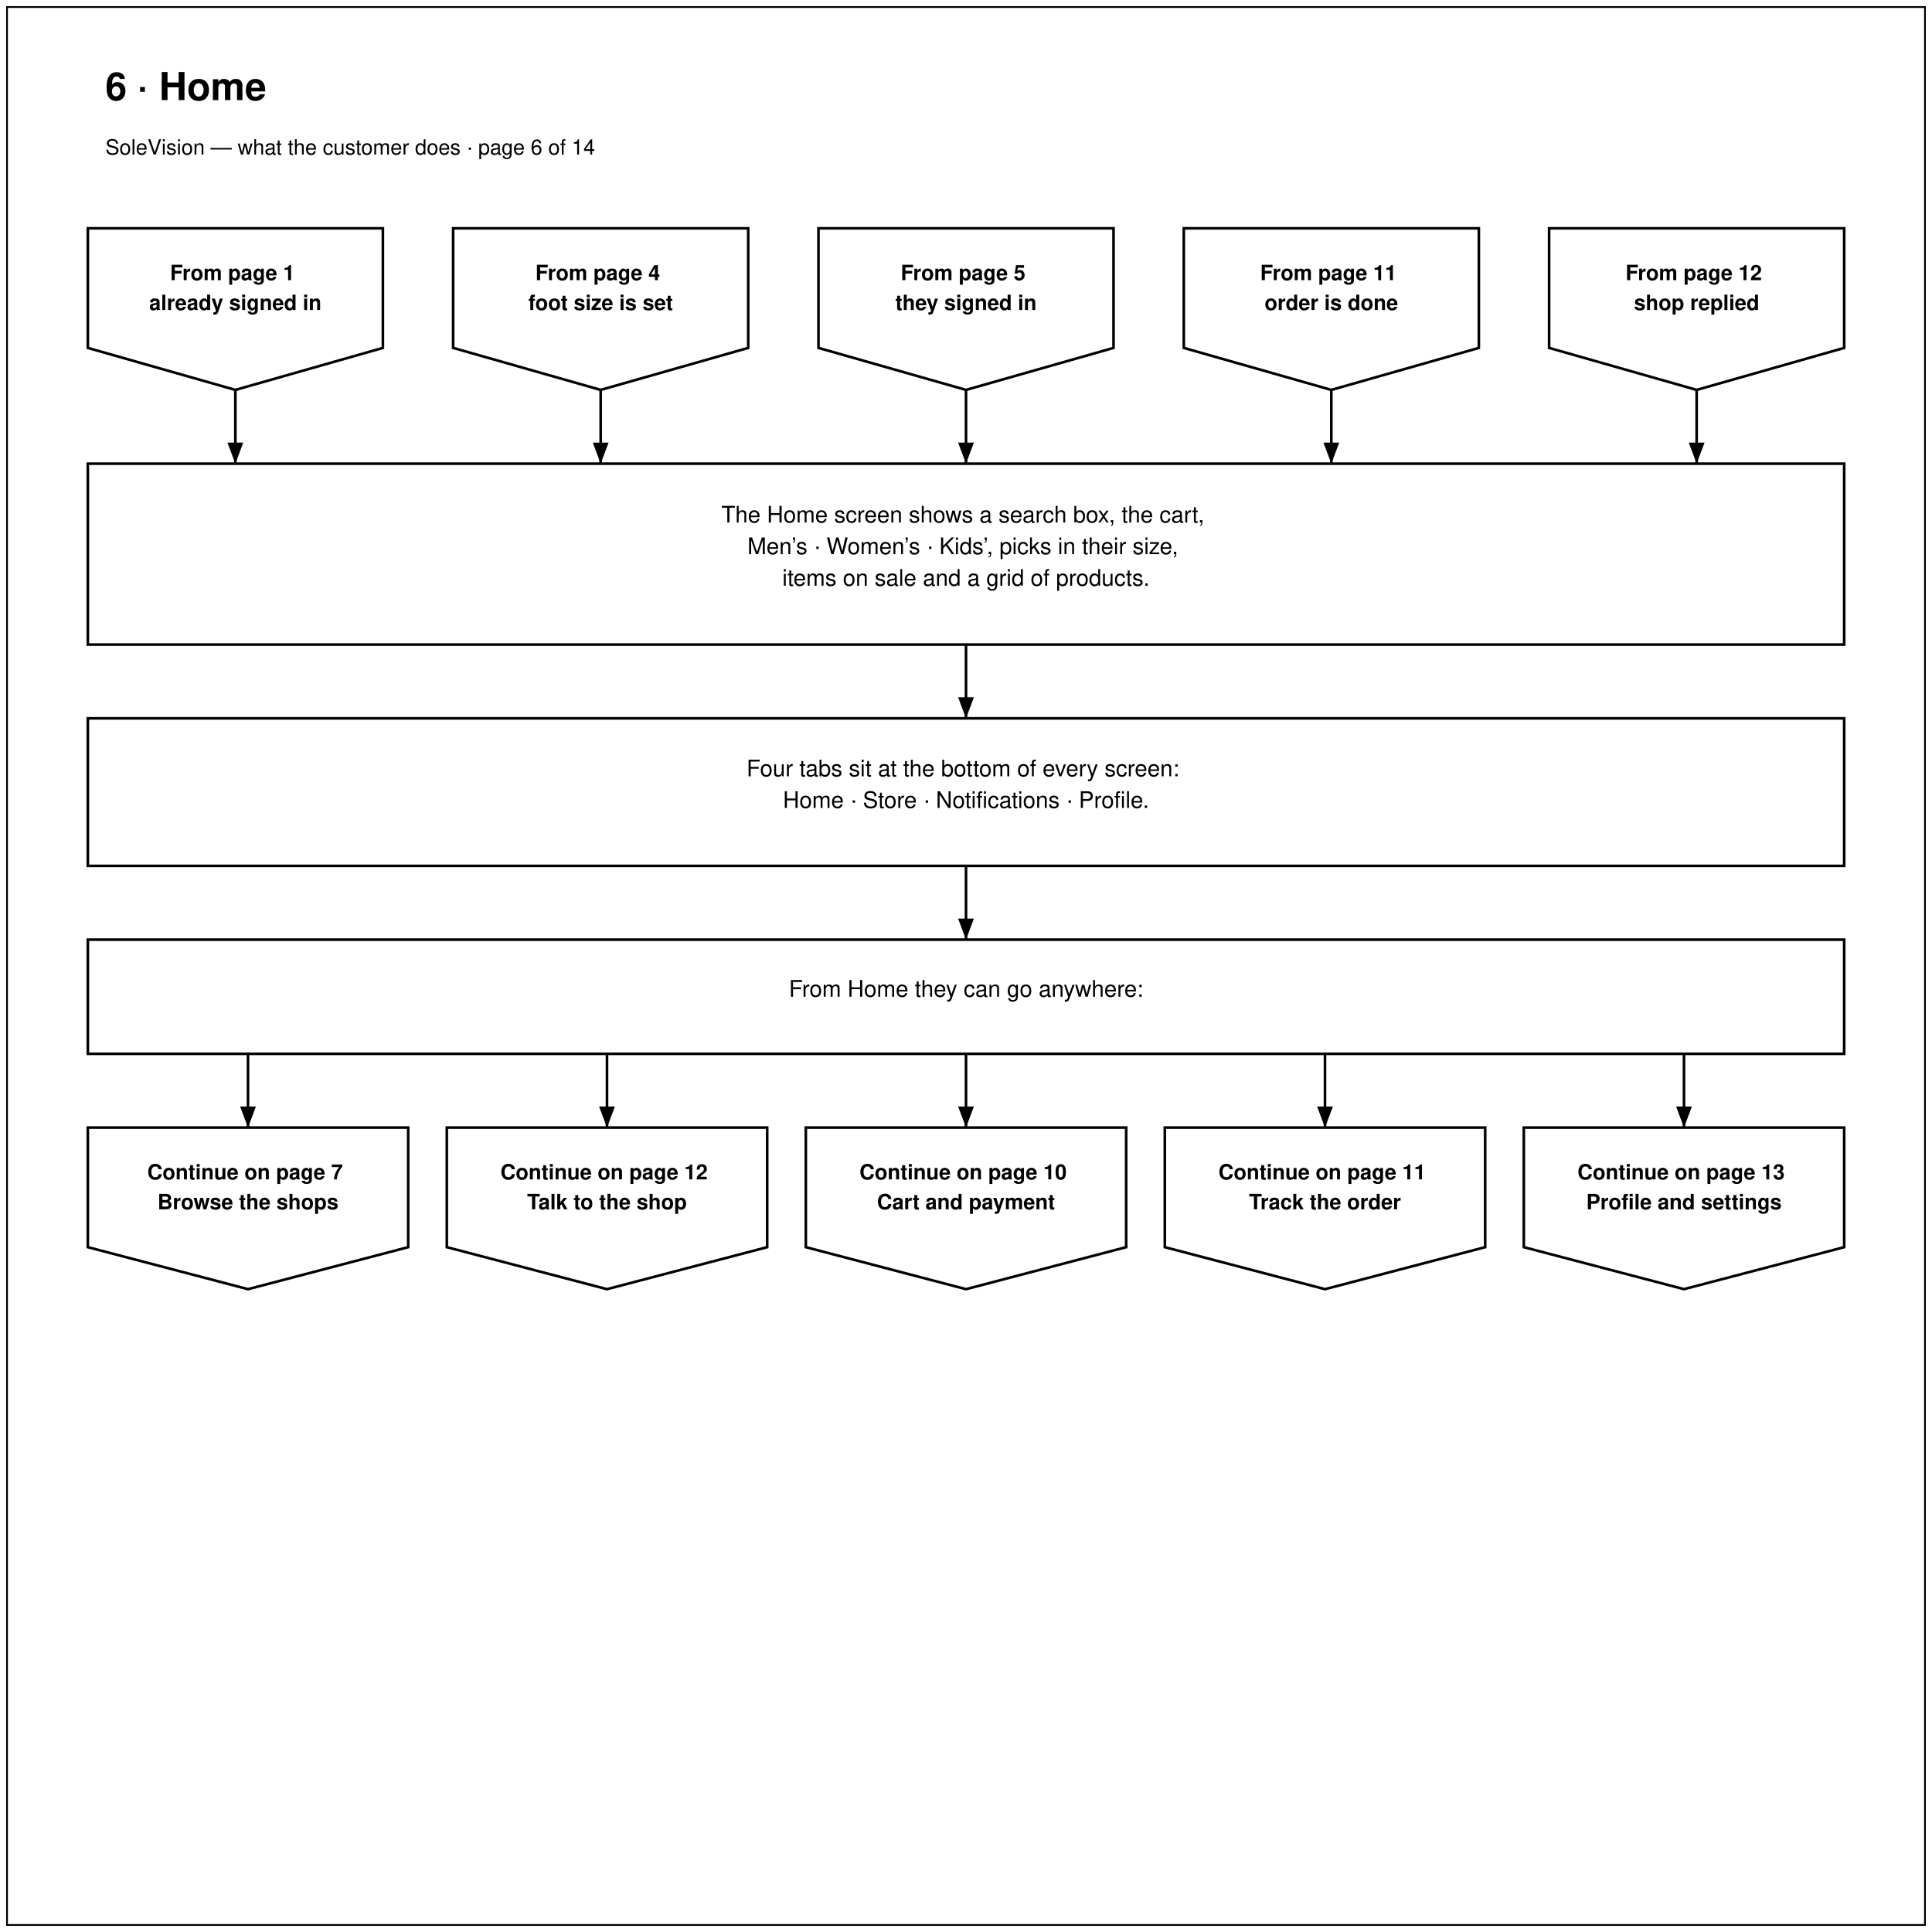
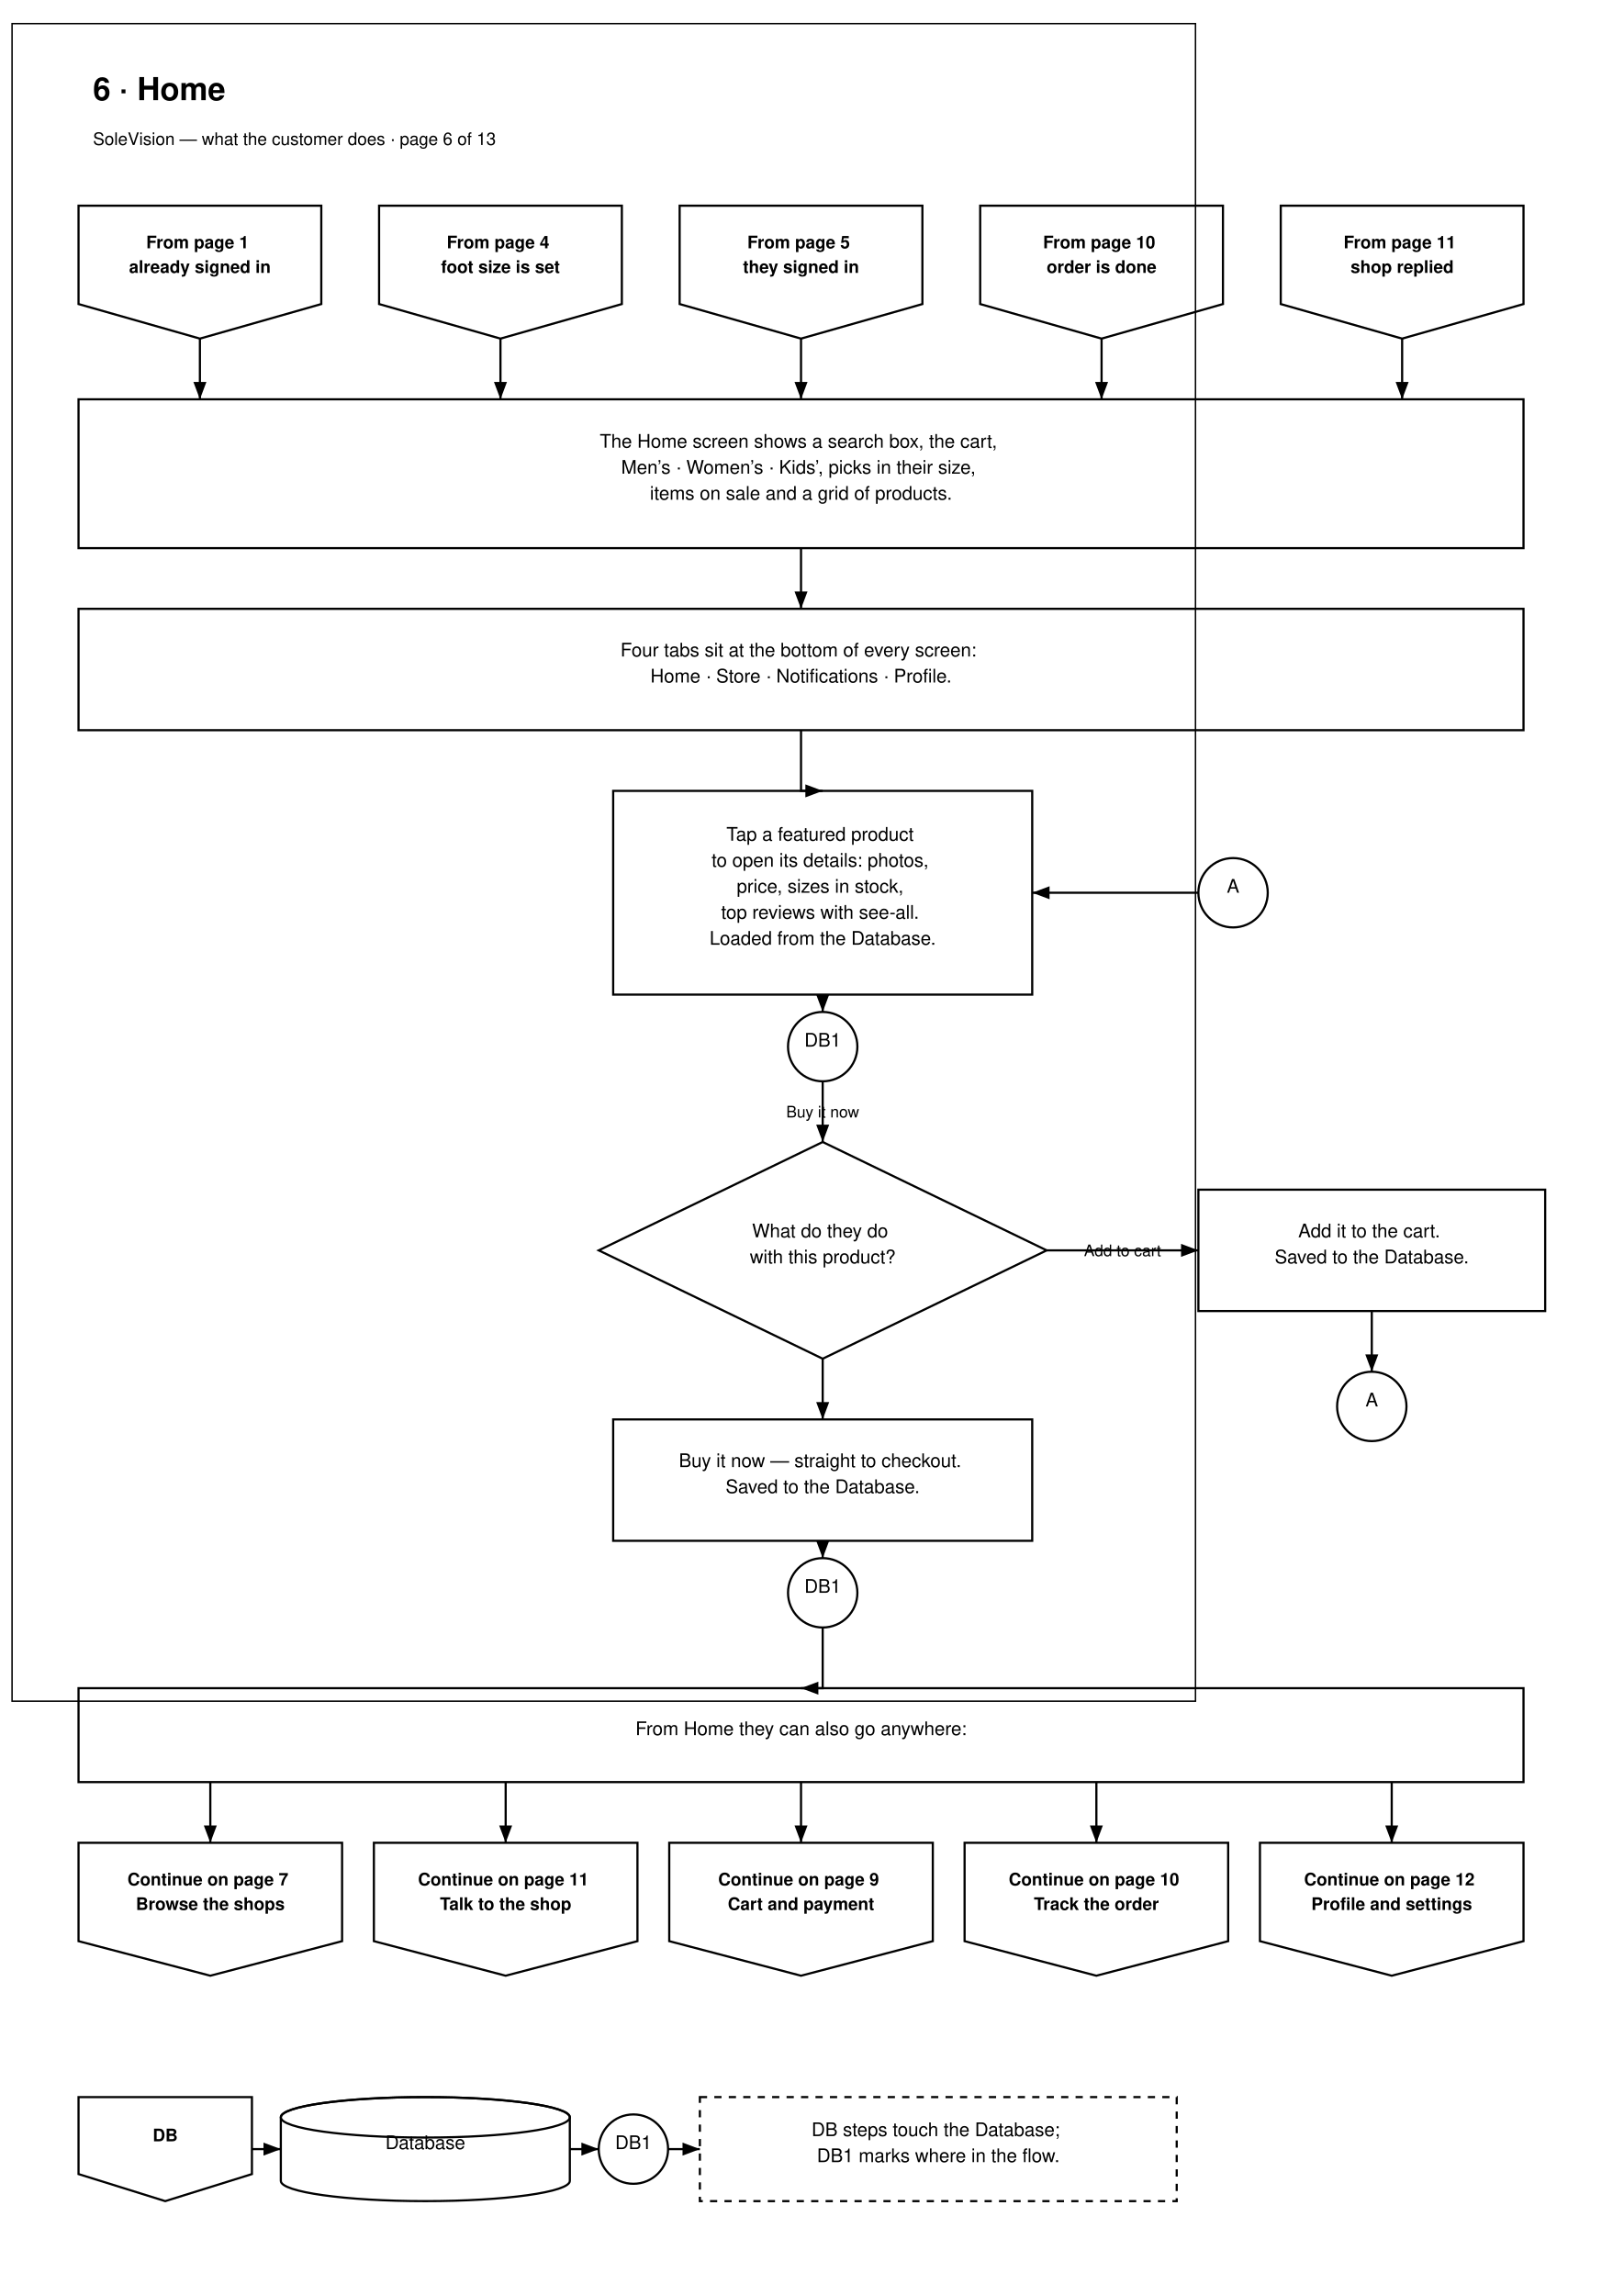
- <svg xmlns="http://www.w3.org/2000/svg" width="1100" height="1100" viewBox="0 0 1100 1100">
-   <defs>
-     <marker id="arrow" markerWidth="10" markerHeight="10" refX="8" refY="3" orient="auto" markerUnits="strokeWidth">
-       <path d="M0,0 L8,3 L0,6 z" fill="#000000" />
-     </marker>
-   </defs>
-   <rect x="4" y="4" width="1092" height="1092" fill="none" stroke="#000000" stroke-width="1" />
-   <text font-family="Helvetica, Arial, sans-serif" font-size="22" font-weight="bold" fill="#000000" text-anchor="start">
-     <tspan x="60" y="57.0">6 · Home</tspan>
-   </text>
-   <text font-family="Helvetica, Arial, sans-serif" font-size="12" fill="#000000" text-anchor="start">
-     <tspan x="60" y="88.0">SoleVision — what the customer does · page 6 of 14</tspan>
-   </text>
-   <polyline points="134.0,222.0 134.0,264.0" fill="none" stroke="#000000" stroke-width="1.5" marker-end="url(#arrow)" />
-   <polyline points="342.0,222.0 342.0,264.0" fill="none" stroke="#000000" stroke-width="1.5" marker-end="url(#arrow)" />
-   <polyline points="550.0,222.0 550.0,264.0" fill="none" stroke="#000000" stroke-width="1.5" marker-end="url(#arrow)" />
-   <polyline points="758.0,222.0 758.0,264.0" fill="none" stroke="#000000" stroke-width="1.5" marker-end="url(#arrow)" />
-   <polyline points="966.0,222.0 966.0,264.0" fill="none" stroke="#000000" stroke-width="1.5" marker-end="url(#arrow)" />
-   <polyline points="550.0,367.0 550.0,409.0" fill="none" stroke="#000000" stroke-width="1.5" marker-end="url(#arrow)" />
-   <polyline points="550.0,493.0 550.0,535.0" fill="none" stroke="#000000" stroke-width="1.5" marker-end="url(#arrow)" />
-   <polyline points="141.2,600.0 141.2,642.0" fill="none" stroke="#000000" stroke-width="1.5" marker-end="url(#arrow)" />
-   <polyline points="345.6,600.0 345.6,642.0" fill="none" stroke="#000000" stroke-width="1.5" marker-end="url(#arrow)" />
-   <polyline points="550.0,600.0 550.0,642.0" fill="none" stroke="#000000" stroke-width="1.5" marker-end="url(#arrow)" />
-   <polyline points="754.4,600.0 754.4,642.0" fill="none" stroke="#000000" stroke-width="1.5" marker-end="url(#arrow)" />
-   <polyline points="958.8,600.0 958.8,642.0" fill="none" stroke="#000000" stroke-width="1.5" marker-end="url(#arrow)" />
-   <polygon points="50,130 218,130 218,198.08 134,222 50,198.08" fill="none" stroke="#000000" stroke-width="1.5" />
-   <text font-family="Helvetica, Arial, sans-serif" font-size="12" font-weight="bold" fill="#000000" text-anchor="middle">
-     <tspan x="134" y="159.5">From page 1</tspan>
-     <tspan x="134" y="176.5">already signed in</tspan>
-   </text>
-   <polygon points="258,130 426,130 426,198.08 342,222 258,198.08" fill="none" stroke="#000000" stroke-width="1.5" />
-   <text font-family="Helvetica, Arial, sans-serif" font-size="12" font-weight="bold" fill="#000000" text-anchor="middle">
-     <tspan x="342" y="159.5">From page 4</tspan>
-     <tspan x="342" y="176.5">foot size is set</tspan>
-   </text>
-   <polygon points="466,130 634,130 634,198.08 550,222 466,198.08" fill="none" stroke="#000000" stroke-width="1.5" />
-   <text font-family="Helvetica, Arial, sans-serif" font-size="12" font-weight="bold" fill="#000000" text-anchor="middle">
-     <tspan x="550" y="159.5">From page 5</tspan>
-     <tspan x="550" y="176.5">they signed in</tspan>
-   </text>
-   <polygon points="674,130 842,130 842,198.08 758,222 674,198.08" fill="none" stroke="#000000" stroke-width="1.5" />
-   <text font-family="Helvetica, Arial, sans-serif" font-size="12" font-weight="bold" fill="#000000" text-anchor="middle">
-     <tspan x="758" y="159.5">From page 11</tspan>
-     <tspan x="758" y="176.5">order is done</tspan>
-   </text>
-   <polygon points="882,130 1050,130 1050,198.08 966,222 882,198.08" fill="none" stroke="#000000" stroke-width="1.5" />
-   <text font-family="Helvetica, Arial, sans-serif" font-size="12" font-weight="bold" fill="#000000" text-anchor="middle">
-     <tspan x="966" y="159.5">From page 12</tspan>
-     <tspan x="966" y="176.5">shop replied</tspan>
-   </text>
-   <rect x="50" y="264" width="1000" height="103" rx="0" fill="none" stroke="#000000" stroke-width="1.5" />
-   <text font-family="Helvetica, Arial, sans-serif" font-size="13" fill="#000000" text-anchor="middle">
-     <tspan x="550" y="297.5">The Home screen shows a search box, the cart,</tspan>
-     <tspan x="550" y="315.5">Men’s · Women’s · Kids’, picks in their size,</tspan>
-     <tspan x="550" y="333.5">items on sale and a grid of products.</tspan>
-   </text>
-   <rect x="50" y="409" width="1000" height="84" rx="0" fill="none" stroke="#000000" stroke-width="1.5" />
-   <text font-family="Helvetica, Arial, sans-serif" font-size="13" fill="#000000" text-anchor="middle">
-     <tspan x="550" y="442.0">Four tabs sit at the bottom of every screen:</tspan>
-     <tspan x="550" y="460.0">Home · Store · Notifications · Profile.</tspan>
-   </text>
-   <rect x="50" y="535" width="1000" height="65" rx="0" fill="none" stroke="#000000" stroke-width="1.5" />
-   <text font-family="Helvetica, Arial, sans-serif" font-size="13" fill="#000000" text-anchor="middle">
-     <tspan x="550" y="567.5">From Home they can go anywhere:</tspan>
-   </text>
-   <polygon points="50,642 232.4,642 232.4,710.08 141.2,734 50,710.08" fill="none" stroke="#000000" stroke-width="1.5" />
-   <text font-family="Helvetica, Arial, sans-serif" font-size="12" font-weight="bold" fill="#000000" text-anchor="middle">
-     <tspan x="141.2" y="671.5">Continue on page 7</tspan>
-     <tspan x="141.2" y="688.5">Browse the shops</tspan>
-   </text>
-   <polygon points="254.4,642 436.8,642 436.8,710.08 345.6,734 254.4,710.08" fill="none" stroke="#000000" stroke-width="1.5" />
-   <text font-family="Helvetica, Arial, sans-serif" font-size="12" font-weight="bold" fill="#000000" text-anchor="middle">
-     <tspan x="345.6" y="671.5">Continue on page 12</tspan>
-     <tspan x="345.6" y="688.5">Talk to the shop</tspan>
-   </text>
-   <polygon points="458.8,642 641.2,642 641.2,710.08 550,734 458.8,710.08" fill="none" stroke="#000000" stroke-width="1.5" />
-   <text font-family="Helvetica, Arial, sans-serif" font-size="12" font-weight="bold" fill="#000000" text-anchor="middle">
-     <tspan x="550" y="671.5">Continue on page 10</tspan>
-     <tspan x="550" y="688.5">Cart and payment</tspan>
-   </text>
-   <polygon points="663.2,642 845.6,642 845.6,710.08 754.4,734 663.2,710.08" fill="none" stroke="#000000" stroke-width="1.5" />
-   <text font-family="Helvetica, Arial, sans-serif" font-size="12" font-weight="bold" fill="#000000" text-anchor="middle">
-     <tspan x="754.4" y="671.5">Continue on page 11</tspan>
-     <tspan x="754.4" y="688.5">Track the order</tspan>
-   </text>
-   <polygon points="867.6,642 1050,642 1050,710.08 958.8,734 867.6,710.08" fill="none" stroke="#000000" stroke-width="1.5" />
-   <text font-family="Helvetica, Arial, sans-serif" font-size="12" font-weight="bold" fill="#000000" text-anchor="middle">
-     <tspan x="958.8" y="671.5">Continue on page 13</tspan>
-     <tspan x="958.8" y="688.5">Profile and settings</tspan>
-   </text>
+ <svg xmlns="http://www.w3.org/2000/svg" width="827" height="1169" viewBox="0 0 827 1169">
+   <g transform="translate(40,40) scale(0.736) translate(-50.0,-42.0)">
+     <defs>
+       <marker id="arrow" markerWidth="10" markerHeight="10" refX="8" refY="3" orient="auto" markerUnits="strokeWidth">
+         <path d="M0,0 L8,3 L0,6 z" fill="#000000" />
+       </marker>
+     </defs>
+     <rect x="4" y="4" width="819" height="1161" fill="none" stroke="#000000" stroke-width="1" />
+     <text font-family="Helvetica, Arial, sans-serif" font-size="22" font-weight="bold" fill="#000000" text-anchor="start">
+       <tspan x="60" y="57.0">6 · Home</tspan>
+     </text>
+     <text font-family="Helvetica, Arial, sans-serif" font-size="12" fill="#000000" text-anchor="start">
+       <tspan x="60" y="88.0">SoleVision — what the customer does · page 6 of 13</tspan>
+     </text>
+     <polyline points="134.0,222.0 134.0,264.0" fill="none" stroke="#000000" stroke-width="1.5" marker-end="url(#arrow)" />
+     <polyline points="342.0,222.0 342.0,264.0" fill="none" stroke="#000000" stroke-width="1.5" marker-end="url(#arrow)" />
+     <polyline points="550.0,222.0 550.0,264.0" fill="none" stroke="#000000" stroke-width="1.5" marker-end="url(#arrow)" />
+     <polyline points="758.0,222.0 758.0,264.0" fill="none" stroke="#000000" stroke-width="1.5" marker-end="url(#arrow)" />
+     <polyline points="966.0,222.0 966.0,264.0" fill="none" stroke="#000000" stroke-width="1.5" marker-end="url(#arrow)" />
+     <polyline points="550.0,367.0 550.0,409.0" fill="none" stroke="#000000" stroke-width="1.5" marker-end="url(#arrow)" />
+     <polyline points="550.0,493.0 550.0,535.0 565.0,535.0" fill="none" stroke="#000000" stroke-width="1.5" marker-end="url(#arrow)" />
+     <polyline points="565.0,676.0 565.0,688.0" fill="none" stroke="#000000" stroke-width="1.5" marker-end="url(#arrow)" />
+     <polyline points="565.0,736.0 565.0,778.0" fill="none" stroke="#000000" stroke-width="1.5" marker-end="url(#arrow)" />
+     <polyline points="720.0,853.0 825.0,853.0" fill="none" stroke="#000000" stroke-width="1.5" marker-end="url(#arrow)" />
+     <polyline points="945.0,895.0 945.0,937.0" fill="none" stroke="#000000" stroke-width="1.5" marker-end="url(#arrow)" />
+     <polyline points="565.0,928.0 565.0,970.0" fill="none" stroke="#000000" stroke-width="1.5" marker-end="url(#arrow)" />
+     <polyline points="565.0,1054.0 565.0,1066.0" fill="none" stroke="#000000" stroke-width="1.5" marker-end="url(#arrow)" />
+     <polyline points="565.0,1114.0 565.0,1156.0 550.0,1156.0" fill="none" stroke="#000000" stroke-width="1.5" marker-end="url(#arrow)" />
+     <polyline points="141.2,1221.0 141.2,1263.0" fill="none" stroke="#000000" stroke-width="1.5" marker-end="url(#arrow)" />
+     <polyline points="345.6,1221.0 345.6,1263.0" fill="none" stroke="#000000" stroke-width="1.5" marker-end="url(#arrow)" />
+     <polyline points="550.0,1221.0 550.0,1263.0" fill="none" stroke="#000000" stroke-width="1.5" marker-end="url(#arrow)" />
+     <polyline points="754.4,1221.0 754.4,1263.0" fill="none" stroke="#000000" stroke-width="1.5" marker-end="url(#arrow)" />
+     <polyline points="958.8,1221.0 958.8,1263.0" fill="none" stroke="#000000" stroke-width="1.5" marker-end="url(#arrow)" />
+     <polyline points="170.0,1475.0 190.0,1475.0" fill="none" stroke="#000000" stroke-width="1.5" marker-end="url(#arrow)" />
+     <polyline points="390.0,1475.0 410.0,1475.0" fill="none" stroke="#000000" stroke-width="1.5" marker-end="url(#arrow)" />
+     <polyline points="458.0,1475.0 480.0,1475.0" fill="none" stroke="#000000" stroke-width="1.5" marker-end="url(#arrow)" />
+     <polyline points="825.0,605.5 710.0,605.5" fill="none" stroke="#000000" stroke-width="1.5" marker-end="url(#arrow)" />
+     <text font-family="Helvetica, Arial, sans-serif" font-size="11" fill="#000000" text-anchor="middle">
+       <tspan x="565" y="761.0">Buy it now</tspan>
+     </text>
+     <text font-family="Helvetica, Arial, sans-serif" font-size="11" fill="#000000" text-anchor="middle">
+       <tspan x="772.5" y="857.0">Add to cart</tspan>
+     </text>
+     <polygon points="50,130 218,130 218,198.08 134,222 50,198.08" fill="none" stroke="#000000" stroke-width="1.5" />
+     <text font-family="Helvetica, Arial, sans-serif" font-size="12" font-weight="bold" fill="#000000" text-anchor="middle">
+       <tspan x="134" y="159.5">From page 1</tspan>
+       <tspan x="134" y="176.5">already signed in</tspan>
+     </text>
+     <polygon points="258,130 426,130 426,198.08 342,222 258,198.08" fill="none" stroke="#000000" stroke-width="1.5" />
+     <text font-family="Helvetica, Arial, sans-serif" font-size="12" font-weight="bold" fill="#000000" text-anchor="middle">
+       <tspan x="342" y="159.5">From page 4</tspan>
+       <tspan x="342" y="176.5">foot size is set</tspan>
+     </text>
+     <polygon points="466,130 634,130 634,198.08 550,222 466,198.08" fill="none" stroke="#000000" stroke-width="1.5" />
+     <text font-family="Helvetica, Arial, sans-serif" font-size="12" font-weight="bold" fill="#000000" text-anchor="middle">
+       <tspan x="550" y="159.5">From page 5</tspan>
+       <tspan x="550" y="176.5">they signed in</tspan>
+     </text>
+     <polygon points="674,130 842,130 842,198.08 758,222 674,198.08" fill="none" stroke="#000000" stroke-width="1.5" />
+     <text font-family="Helvetica, Arial, sans-serif" font-size="12" font-weight="bold" fill="#000000" text-anchor="middle">
+       <tspan x="758" y="159.5">From page 10</tspan>
+       <tspan x="758" y="176.5">order is done</tspan>
+     </text>
+     <polygon points="882,130 1050,130 1050,198.08 966,222 882,198.08" fill="none" stroke="#000000" stroke-width="1.5" />
+     <text font-family="Helvetica, Arial, sans-serif" font-size="12" font-weight="bold" fill="#000000" text-anchor="middle">
+       <tspan x="966" y="159.5">From page 11</tspan>
+       <tspan x="966" y="176.5">shop replied</tspan>
+     </text>
+     <rect x="50" y="264" width="1000" height="103" rx="0" fill="none" stroke="#000000" stroke-width="1.5" />
+     <text font-family="Helvetica, Arial, sans-serif" font-size="13" fill="#000000" text-anchor="middle">
+       <tspan x="550" y="297.5">The Home screen shows a search box, the cart,</tspan>
+       <tspan x="550" y="315.5">Men’s · Women’s · Kids’, picks in their size,</tspan>
+       <tspan x="550" y="333.5">items on sale and a grid of products.</tspan>
+     </text>
+     <rect x="50" y="409" width="1000" height="84" rx="0" fill="none" stroke="#000000" stroke-width="1.5" />
+     <text font-family="Helvetica, Arial, sans-serif" font-size="13" fill="#000000" text-anchor="middle">
+       <tspan x="550" y="442.0">Four tabs sit at the bottom of every screen:</tspan>
+       <tspan x="550" y="460.0">Home · Store · Notifications · Profile.</tspan>
+     </text>
+     <rect x="420" y="535" width="290" height="141" rx="0" fill="none" stroke="#000000" stroke-width="1.5" />
+     <text font-family="Helvetica, Arial, sans-serif" font-size="13" fill="#000000" text-anchor="middle">
+       <tspan x="565" y="569.5">Tap a featured product</tspan>
+       <tspan x="565" y="587.5">to open its details: photos,</tspan>
+       <tspan x="565" y="605.5">price, sizes in stock,</tspan>
+       <tspan x="565" y="623.5">top reviews with see-all.</tspan>
+       <tspan x="565" y="641.5">Loaded from the Database.</tspan>
+     </text>
+     <circle cx="565" cy="712" r="24" fill="none" stroke="#000000" stroke-width="1.5" />
+     <text font-family="Helvetica, Arial, sans-serif" font-size="13" fill="#000000" text-anchor="middle">
+       <tspan x="565" y="712.0">DB1</tspan>
+     </text>
+     <polygon points="565,778 720,853 565,928 410,853" fill="none" stroke="#000000" stroke-width="1.5" />
+     <text font-family="Helvetica, Arial, sans-serif" font-size="13" fill="#000000" text-anchor="middle">
+       <tspan x="565" y="844.0">What do they do</tspan>
+       <tspan x="565" y="862.0">with this product?</tspan>
+     </text>
+     <rect x="825" y="811" width="240" height="84" rx="0" fill="none" stroke="#000000" stroke-width="1.5" />
+     <text font-family="Helvetica, Arial, sans-serif" font-size="13" fill="#000000" text-anchor="middle">
+       <tspan x="945" y="844.0">Add it to the cart.</tspan>
+       <tspan x="945" y="862.0">Saved to the Database.</tspan>
+     </text>
+     <circle cx="945" cy="961" r="24" fill="none" stroke="#000000" stroke-width="1.5" />
+     <text font-family="Helvetica, Arial, sans-serif" font-size="13" fill="#000000" text-anchor="middle">
+       <tspan x="945" y="961.0">A</tspan>
+     </text>
+     <rect x="420" y="970" width="290" height="84" rx="0" fill="none" stroke="#000000" stroke-width="1.5" />
+     <text font-family="Helvetica, Arial, sans-serif" font-size="13" fill="#000000" text-anchor="middle">
+       <tspan x="565" y="1003.0">Buy it now — straight to checkout.</tspan>
+       <tspan x="565" y="1021.0">Saved to the Database.</tspan>
+     </text>
+     <circle cx="565" cy="1090" r="24" fill="none" stroke="#000000" stroke-width="1.5" />
+     <text font-family="Helvetica, Arial, sans-serif" font-size="13" fill="#000000" text-anchor="middle">
+       <tspan x="565" y="1090.0">DB1</tspan>
+     </text>
+     <rect x="50" y="1156" width="1000" height="65" rx="0" fill="none" stroke="#000000" stroke-width="1.5" />
+     <text font-family="Helvetica, Arial, sans-serif" font-size="13" fill="#000000" text-anchor="middle">
+       <tspan x="550" y="1188.5">From Home they can also go anywhere:</tspan>
+     </text>
+     <polygon points="50,1263 232.4,1263 232.4,1331.08 141.2,1355 50,1331.08" fill="none" stroke="#000000" stroke-width="1.5" />
+     <text font-family="Helvetica, Arial, sans-serif" font-size="12" font-weight="bold" fill="#000000" text-anchor="middle">
+       <tspan x="141.2" y="1292.5">Continue on page 7</tspan>
+       <tspan x="141.2" y="1309.5">Browse the shops</tspan>
+     </text>
+     <polygon points="254.4,1263 436.8,1263 436.8,1331.08 345.6,1355 254.4,1331.08" fill="none" stroke="#000000" stroke-width="1.5" />
+     <text font-family="Helvetica, Arial, sans-serif" font-size="12" font-weight="bold" fill="#000000" text-anchor="middle">
+       <tspan x="345.6" y="1292.5">Continue on page 11</tspan>
+       <tspan x="345.6" y="1309.5">Talk to the shop</tspan>
+     </text>
+     <polygon points="458.8,1263 641.2,1263 641.2,1331.08 550,1355 458.8,1331.08" fill="none" stroke="#000000" stroke-width="1.5" />
+     <text font-family="Helvetica, Arial, sans-serif" font-size="12" font-weight="bold" fill="#000000" text-anchor="middle">
+       <tspan x="550" y="1292.5">Continue on page 9</tspan>
+       <tspan x="550" y="1309.5">Cart and payment</tspan>
+     </text>
+     <polygon points="663.2,1263 845.6,1263 845.6,1331.08 754.4,1355 663.2,1331.08" fill="none" stroke="#000000" stroke-width="1.5" />
+     <text font-family="Helvetica, Arial, sans-serif" font-size="12" font-weight="bold" fill="#000000" text-anchor="middle">
+       <tspan x="754.4" y="1292.5">Continue on page 10</tspan>
+       <tspan x="754.4" y="1309.5">Track the order</tspan>
+     </text>
+     <polygon points="867.6,1263 1050,1263 1050,1331.08 958.8,1355 867.6,1331.08" fill="none" stroke="#000000" stroke-width="1.5" />
+     <text font-family="Helvetica, Arial, sans-serif" font-size="12" font-weight="bold" fill="#000000" text-anchor="middle">
+       <tspan x="958.8" y="1292.5">Continue on page 12</tspan>
+       <tspan x="958.8" y="1309.5">Profile and settings</tspan>
+     </text>
+     <polygon points="50,1439 170,1439 170,1492.28 110,1511 50,1492.28" fill="none" stroke="#000000" stroke-width="1.5" />
+     <text font-family="Helvetica, Arial, sans-serif" font-size="12" font-weight="bold" fill="#000000" text-anchor="middle">
+       <tspan x="110" y="1469.6">DB</tspan>
+     </text>
+     <path d="M190,1453 L190,1497 A100,14 0 0,0 390,1497 L390,1453 A100,14 0 0,0 190,1453 Z" fill="none" stroke="#000000" stroke-width="1.5" />
+     <ellipse cx="290" cy="1453" rx="100" ry="14" fill="none" stroke="#000000" stroke-width="1.5" />
+     <text font-family="Helvetica, Arial, sans-serif" font-size="13" fill="#000000" text-anchor="middle">
+       <tspan x="290" y="1475.0">Database</tspan>
+     </text>
+     <circle cx="434" cy="1475" r="24" fill="none" stroke="#000000" stroke-width="1.5" />
+     <text font-family="Helvetica, Arial, sans-serif" font-size="13" fill="#000000" text-anchor="middle">
+       <tspan x="434" y="1475.0">DB1</tspan>
+     </text>
+     <rect x="480" y="1439" width="330" height="72" rx="0" fill="none" stroke="#000000" stroke-width="1.5" stroke-dasharray="5 5" />
+     <text font-family="Helvetica, Arial, sans-serif" font-size="13" fill="#000000" text-anchor="middle">
+       <tspan x="645" y="1466.0">DB steps touch the Database;</tspan>
+       <tspan x="645" y="1484.0">DB1 marks where in the flow.</tspan>
+     </text>
+     <circle cx="849" cy="605.5" r="24" fill="none" stroke="#000000" stroke-width="1.5" />
+     <text font-family="Helvetica, Arial, sans-serif" font-size="13" fill="#000000" text-anchor="middle">
+       <tspan x="849" y="605.5">A</tspan>
+     </text>
+   </g>
</svg>
